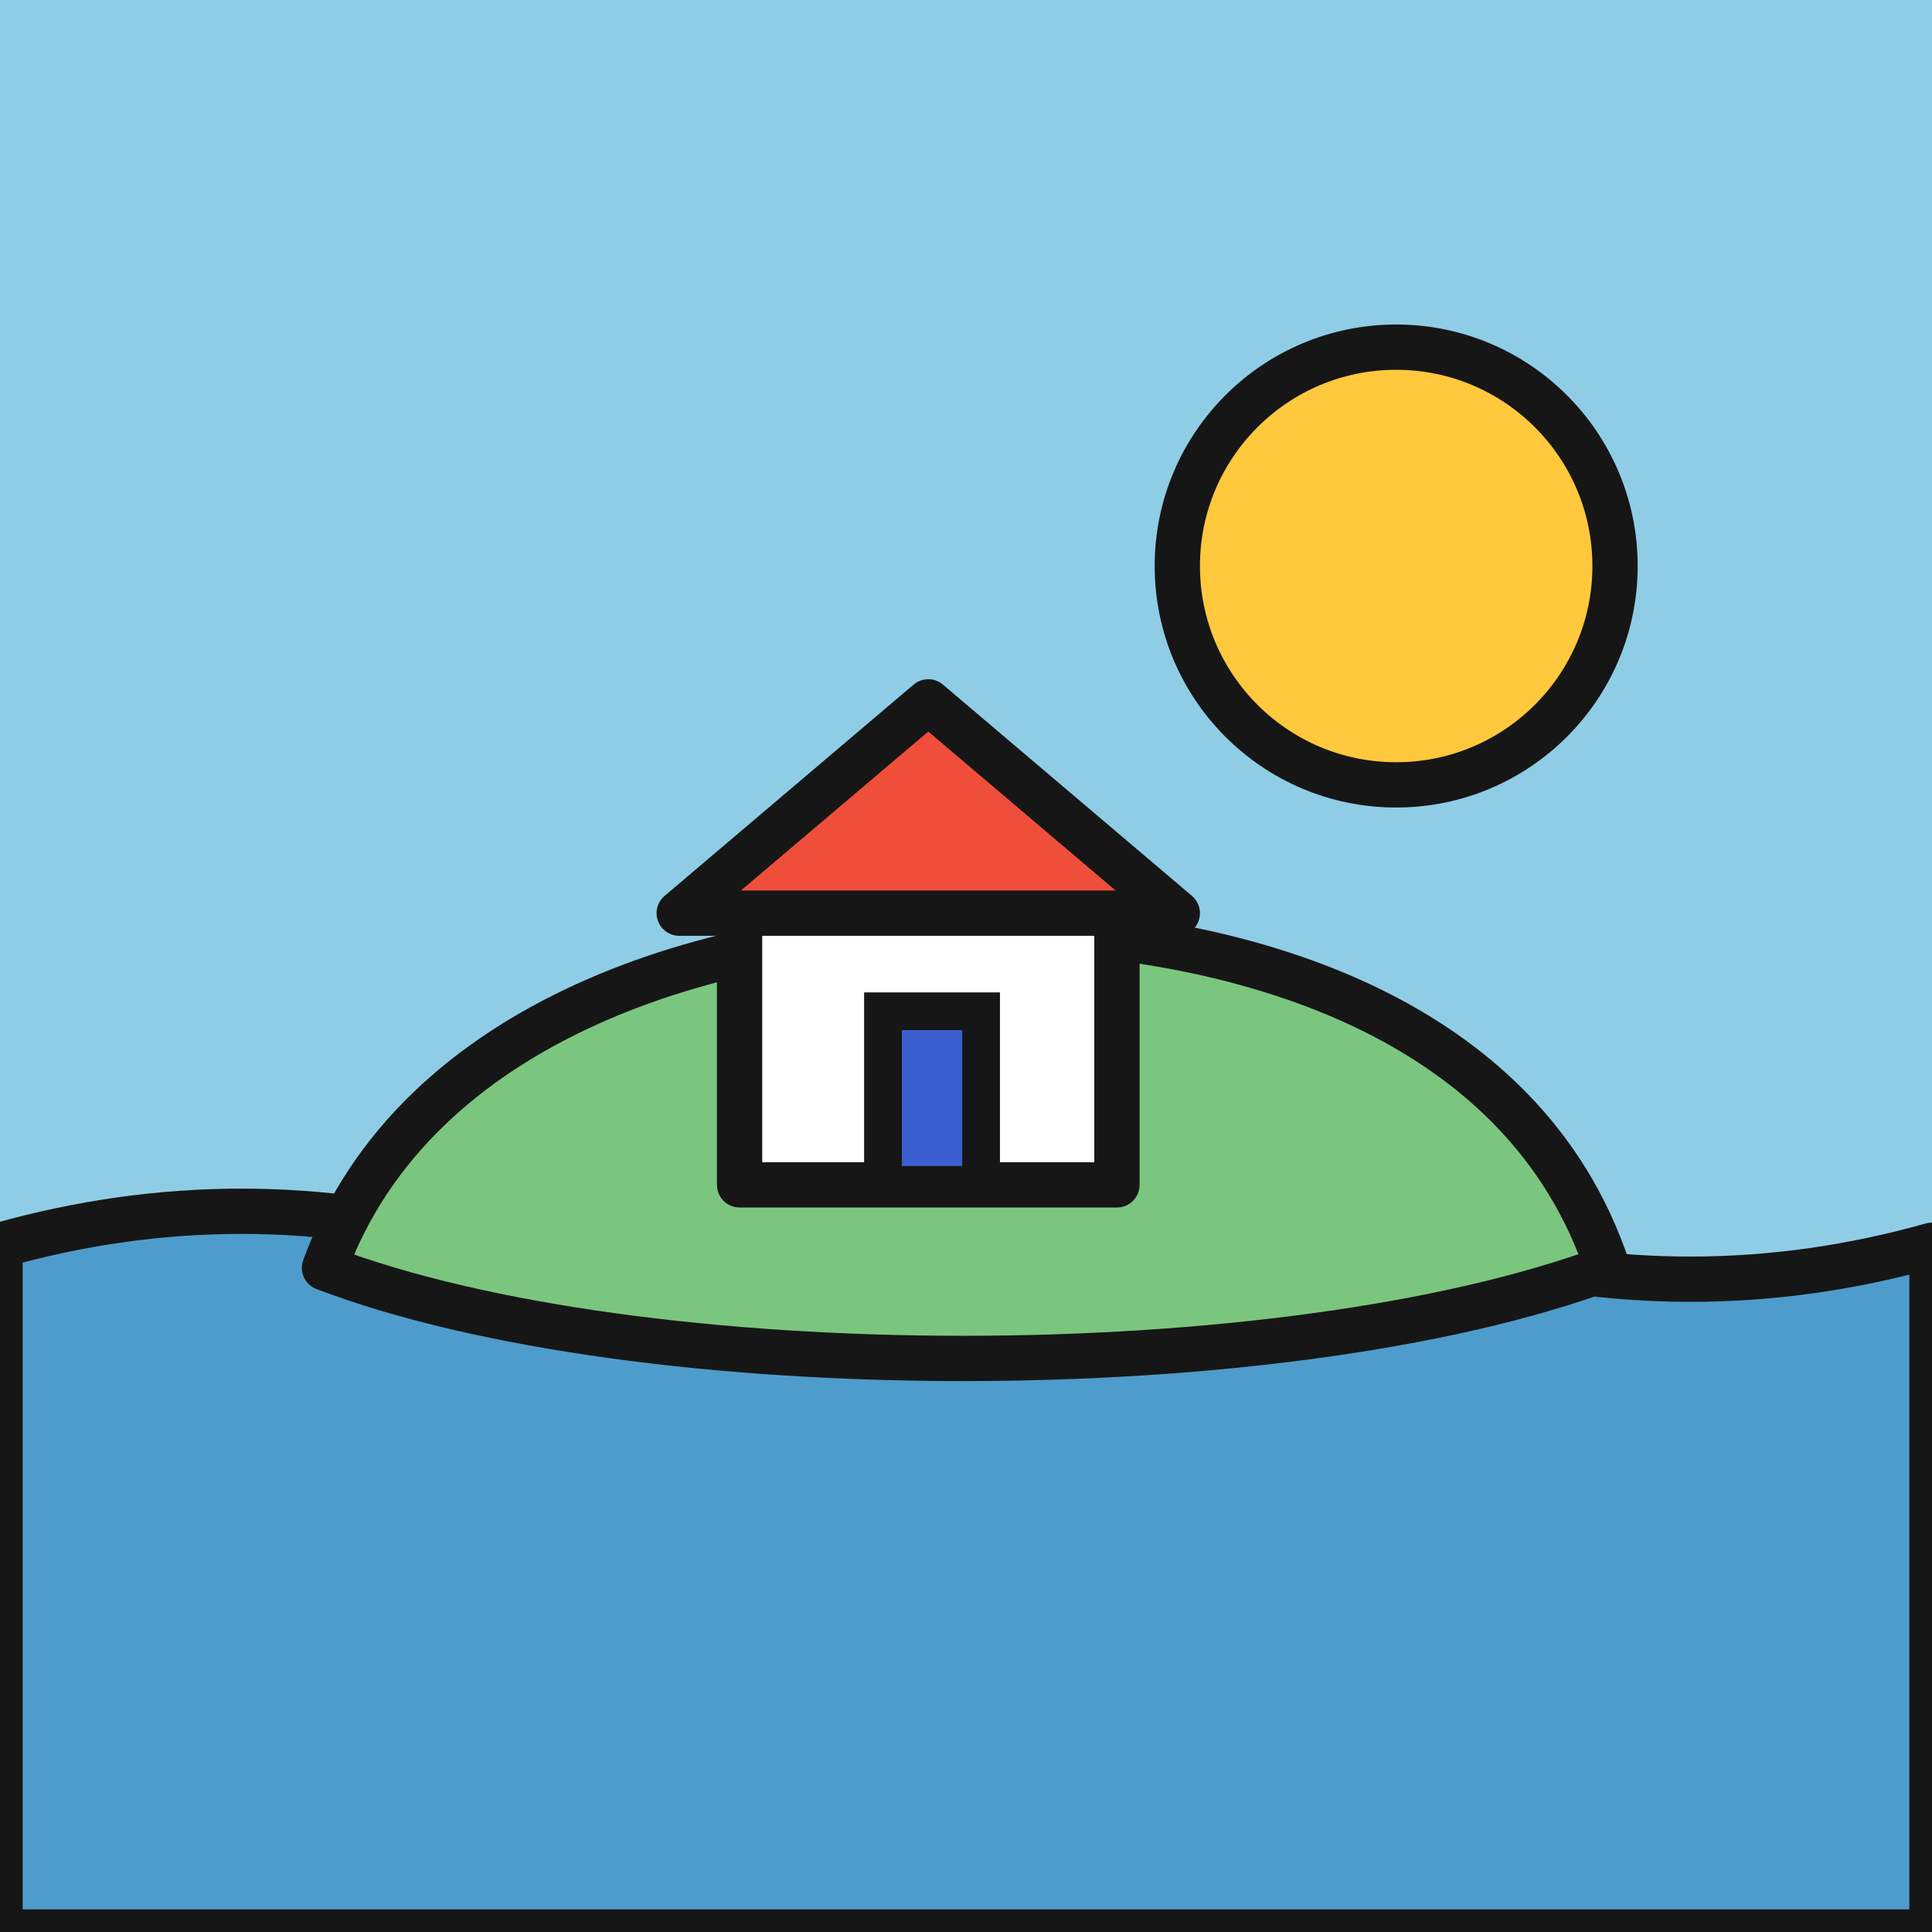
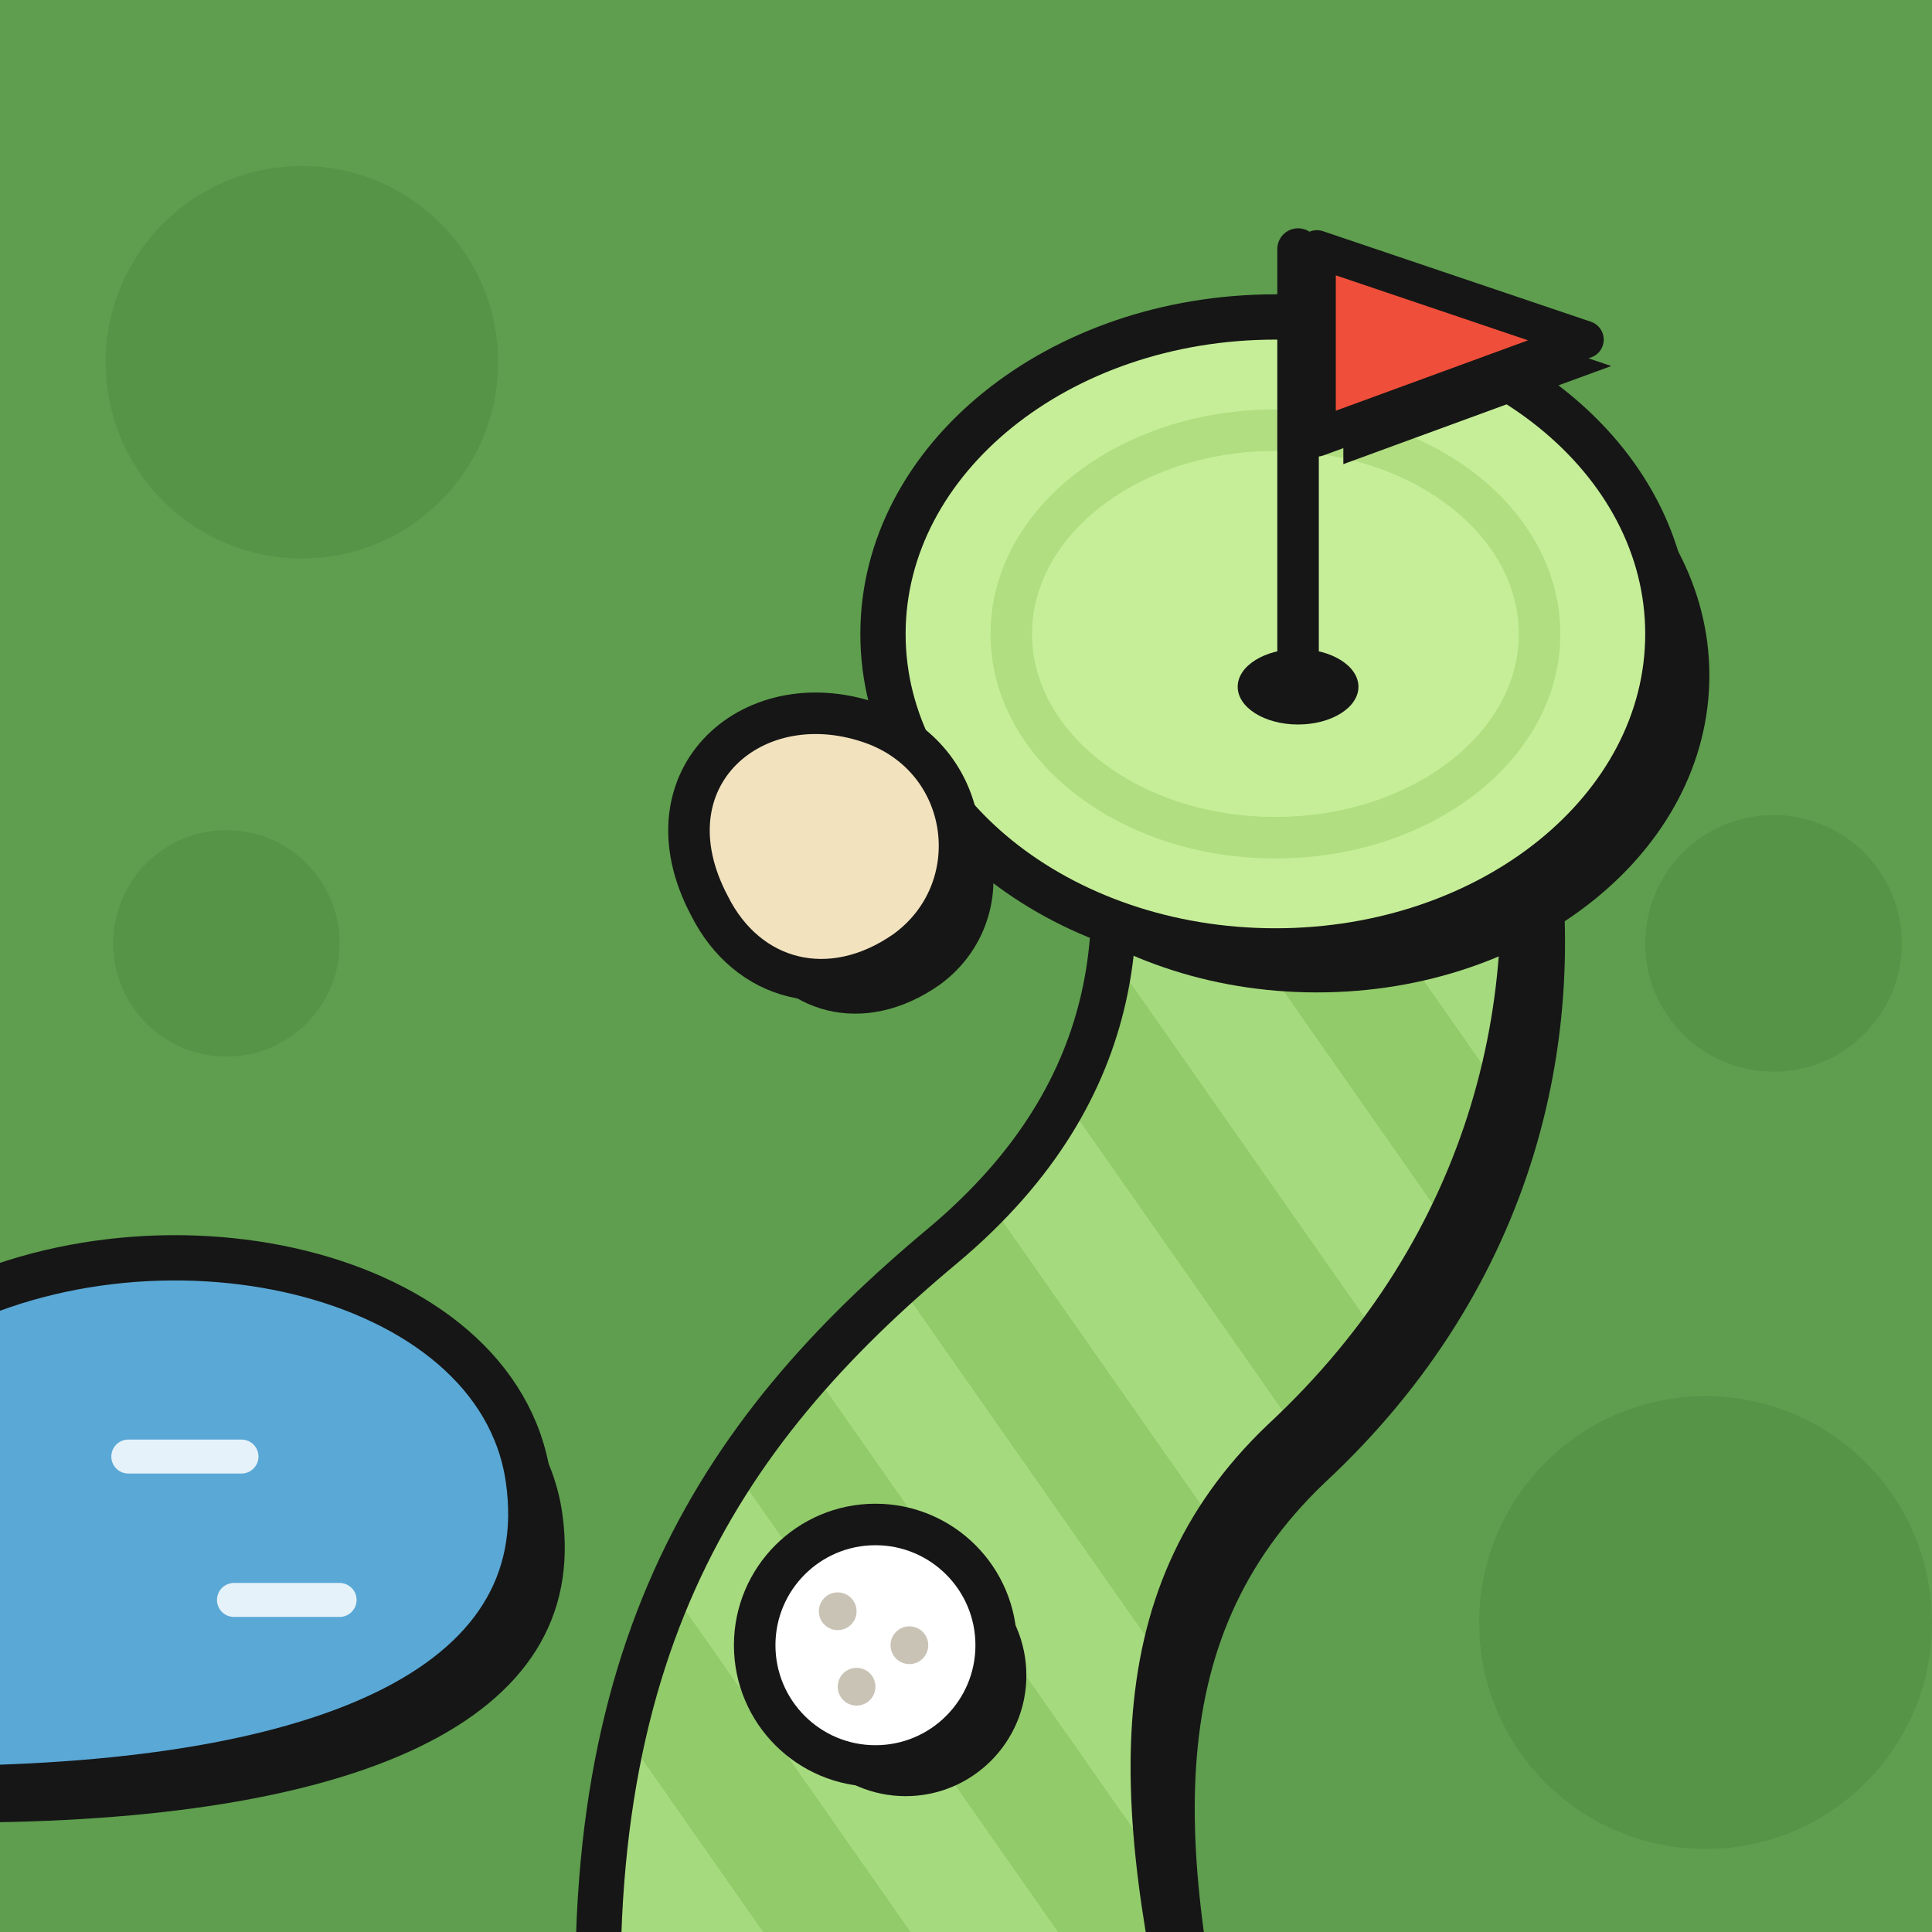
<svg xmlns="http://www.w3.org/2000/svg" viewBox="0 0 512 512">
-   <rect width="512" height="512" rx="0" fill="#8FCDE6" />
-   <circle cx="370" cy="150" r="58" fill="#FFC83D" stroke="#161616" stroke-width="12" />
-   <path d="M0 330 Q64 312 128 330 T256 330 T384 330 T512 330 V512 H0 Z" fill="#4E9CCB" stroke="#161616" stroke-width="12" stroke-linejoin="round" />
-   <path d="M86 336 C110 270 190 246 256 246 C330 246 404 270 426 336 C340 368 170 368 86 336 Z" fill="#7BC67E" stroke="#161616" stroke-width="12" stroke-linejoin="round" />
-   <rect x="196" y="236" width="100" height="78" fill="#FFFFFF" stroke="#161616" stroke-width="12" stroke-linejoin="round" />
-   <path d="M180 242 L246 186 L312 242 Z" fill="#EF4F3A" stroke="#161616" stroke-width="12" stroke-linejoin="round" />
-   <rect x="234" y="268" width="26" height="46" fill="#3B5FD0" stroke="#161616" stroke-width="10" />
+   <defs>
+     <pattern id="mow" width="64" height="64" patternUnits="userSpaceOnUse" patternTransform="rotate(-35)">
+       <rect width="64" height="64" fill="#A6DA7E" />
+       <rect width="32" height="64" fill="#92CB6A" />
+     </pattern>
+   </defs>
+   <rect width="512" height="512" fill="#5E9E4E" />
+   <g fill="#4E8A40" opacity="0.5">
+     <circle cx="80" cy="96" r="52" />
+     <circle cx="452" cy="430" r="60" />
+     <circle cx="470" cy="250" r="34" />
+     <circle cx="60" cy="250" r="30" />
+   </g>
+   <path d="M-20 350 C40 316 132 336 140 392 C148 448 84 474 -20 474 Z" fill="#161616" transform="translate(9 9)" />
+   <path d="M-20 350 C40 316 132 336 140 392 C148 448 84 474 -20 474 Z" fill="#5AA8D6" stroke="#161616" stroke-width="12" stroke-linejoin="round" />
+   <path d="M34 386 h30 M62 424 h28" stroke="#FFFFFF" stroke-width="9" stroke-linecap="round" opacity="0.85" />
+   <path d="M160 560 C150 440 190 380 250 330 C300 288 300 240 290 200 L400 200 C412 262 396 330 340 382 C296 424 300 480 320 560 Z" fill="#161616" transform="translate(11 11)" />
+   <path d="M160 560 C150 440 190 380 250 330 C300 288 300 240 290 200 L400 200 C412 262 396 330 340 382 C296 424 300 480 320 560 Z" fill="url(#mow)" stroke="#161616" stroke-width="12" stroke-linejoin="round" />
+   <ellipse cx="338" cy="168" rx="104" ry="84" fill="#161616" transform="translate(11 11)" />
+   <ellipse cx="338" cy="168" rx="104" ry="84" fill="#C6EE98" stroke="#161616" stroke-width="12" />
+   <ellipse cx="338" cy="168" rx="70" ry="54" fill="none" stroke="#B0DE80" stroke-width="11" />
+   <path d="M188 240 C170 206 200 180 232 192 C258 202 262 236 240 252 C220 266 198 260 188 240 Z" fill="#161616" transform="translate(9 9)" />
+   <path d="M188 240 C170 206 200 180 232 192 C258 202 262 236 240 252 C220 266 198 260 188 240 Z" fill="#F2E2BE" stroke="#161616" stroke-width="11" stroke-linejoin="round" />
+   <ellipse cx="344" cy="182" rx="16" ry="10" fill="#161616" />
+   <path d="M344 182 V66" stroke="#161616" stroke-width="11" stroke-linecap="round" />
+   <path d="M349 66 L420 90 L349 116 Z" fill="#161616" transform="translate(7 7)" />
+   <path d="M349 66 L420 90 L349 116 Z" fill="#EF4F3A" stroke="#161616" stroke-width="10" stroke-linejoin="round" />
+   <circle cx="232" cy="436" r="32" fill="#161616" transform="translate(8 8)" />
+   <circle cx="232" cy="436" r="32" fill="#FFFFFF" stroke="#161616" stroke-width="11" />
+   <circle cx="222" cy="427" r="5" fill="#C9C3B6" />
+   <circle cx="241" cy="436" r="5" fill="#C9C3B6" />
+   <circle cx="227" cy="447" r="5" fill="#C9C3B6" />
</svg>
